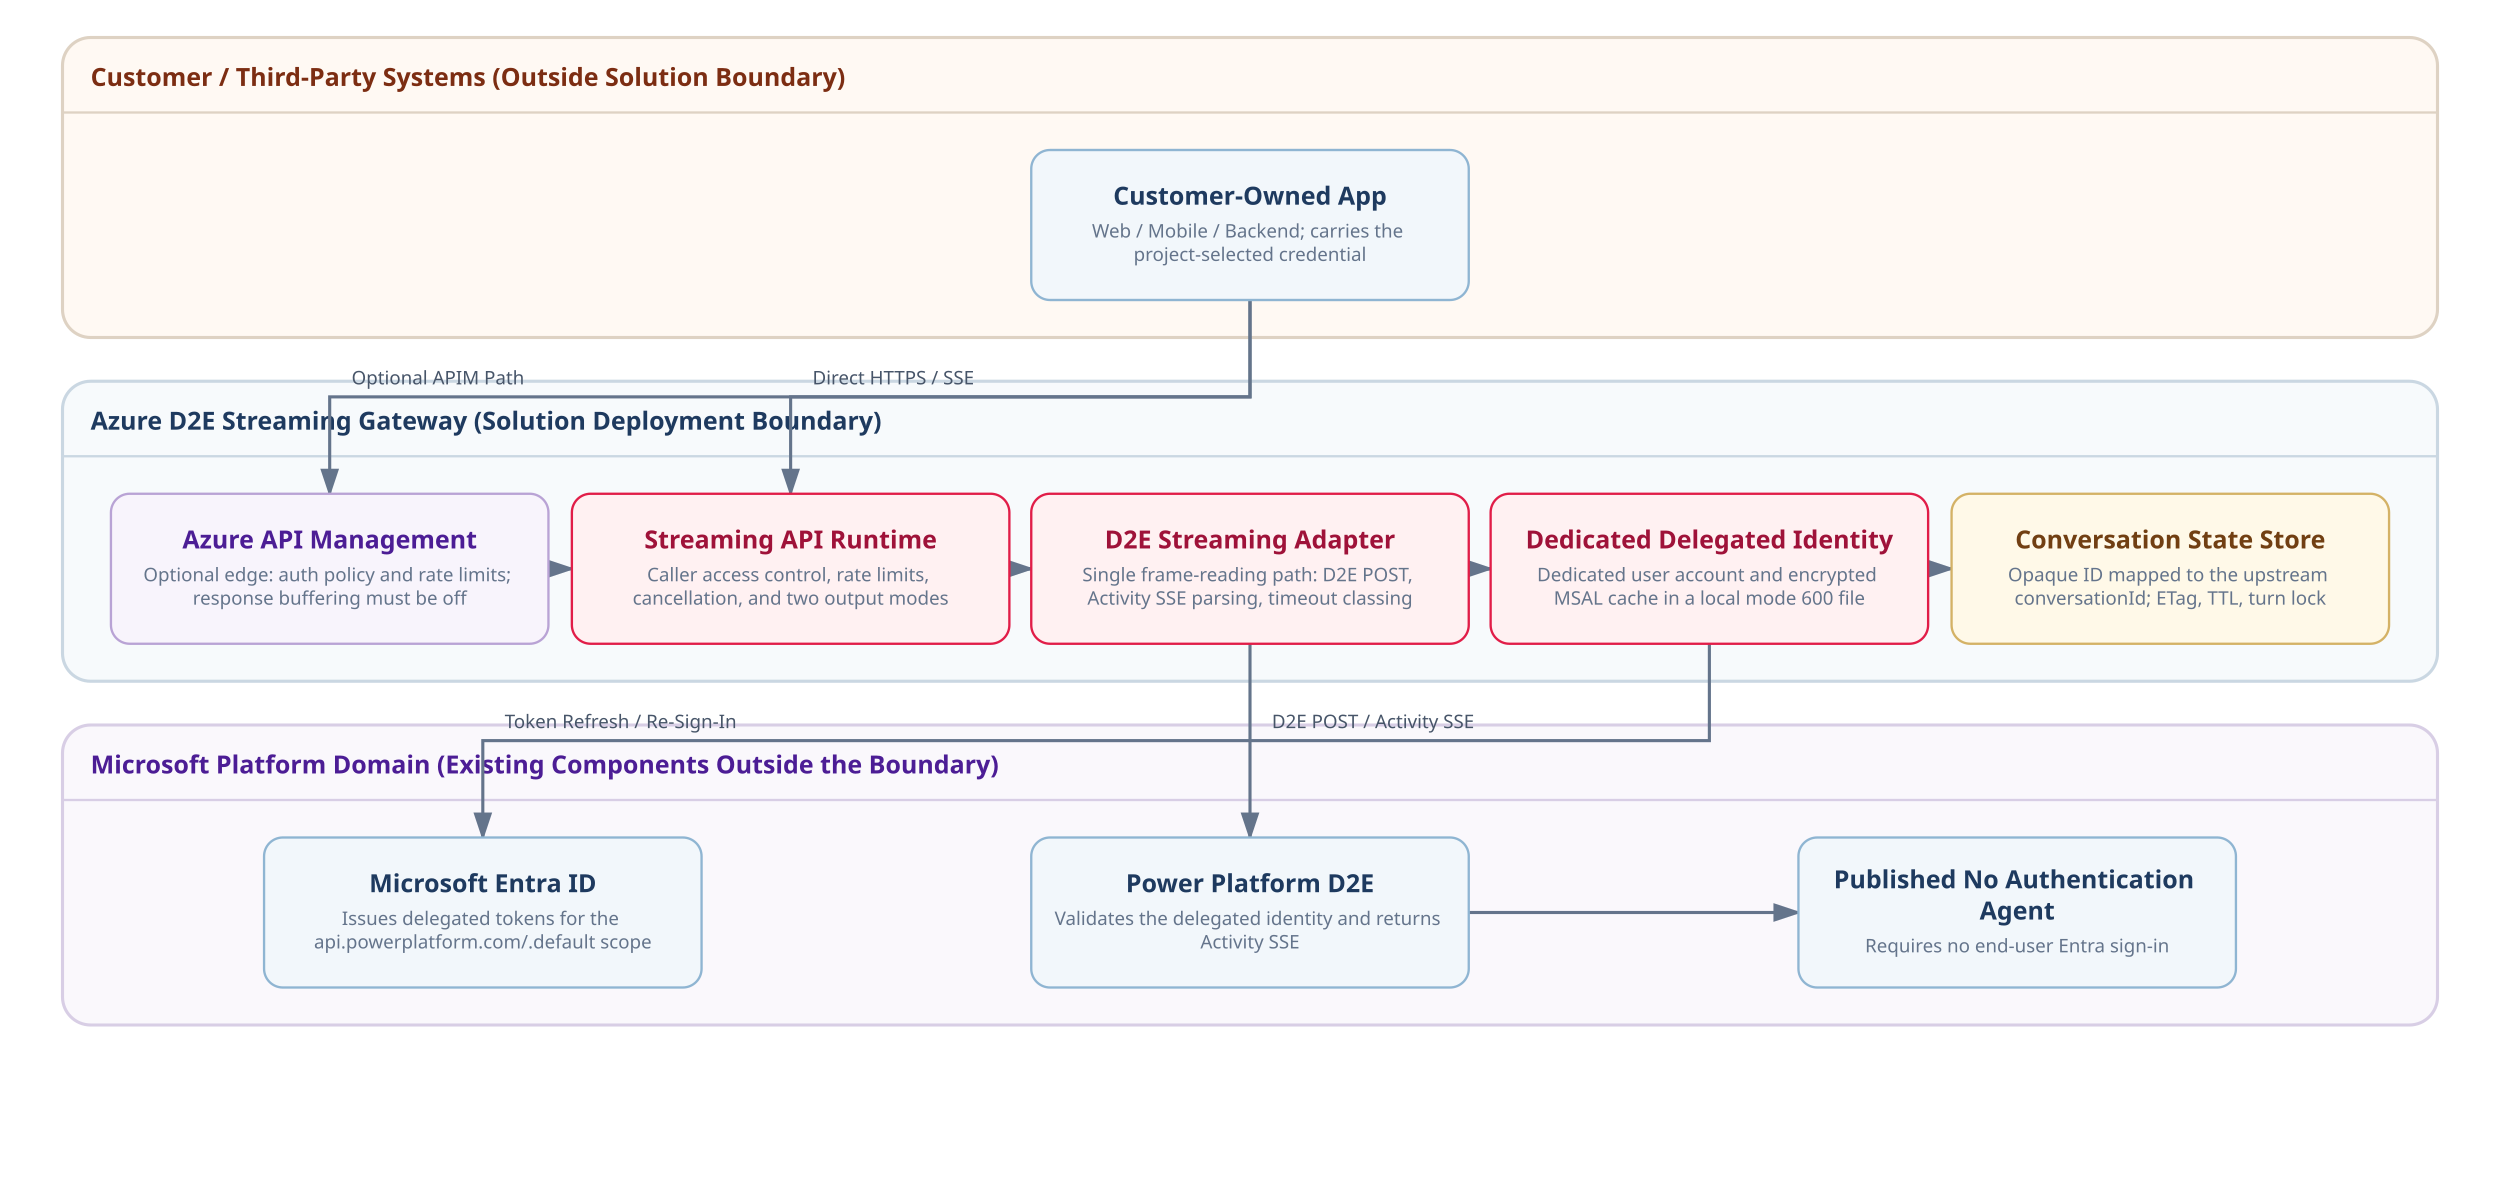
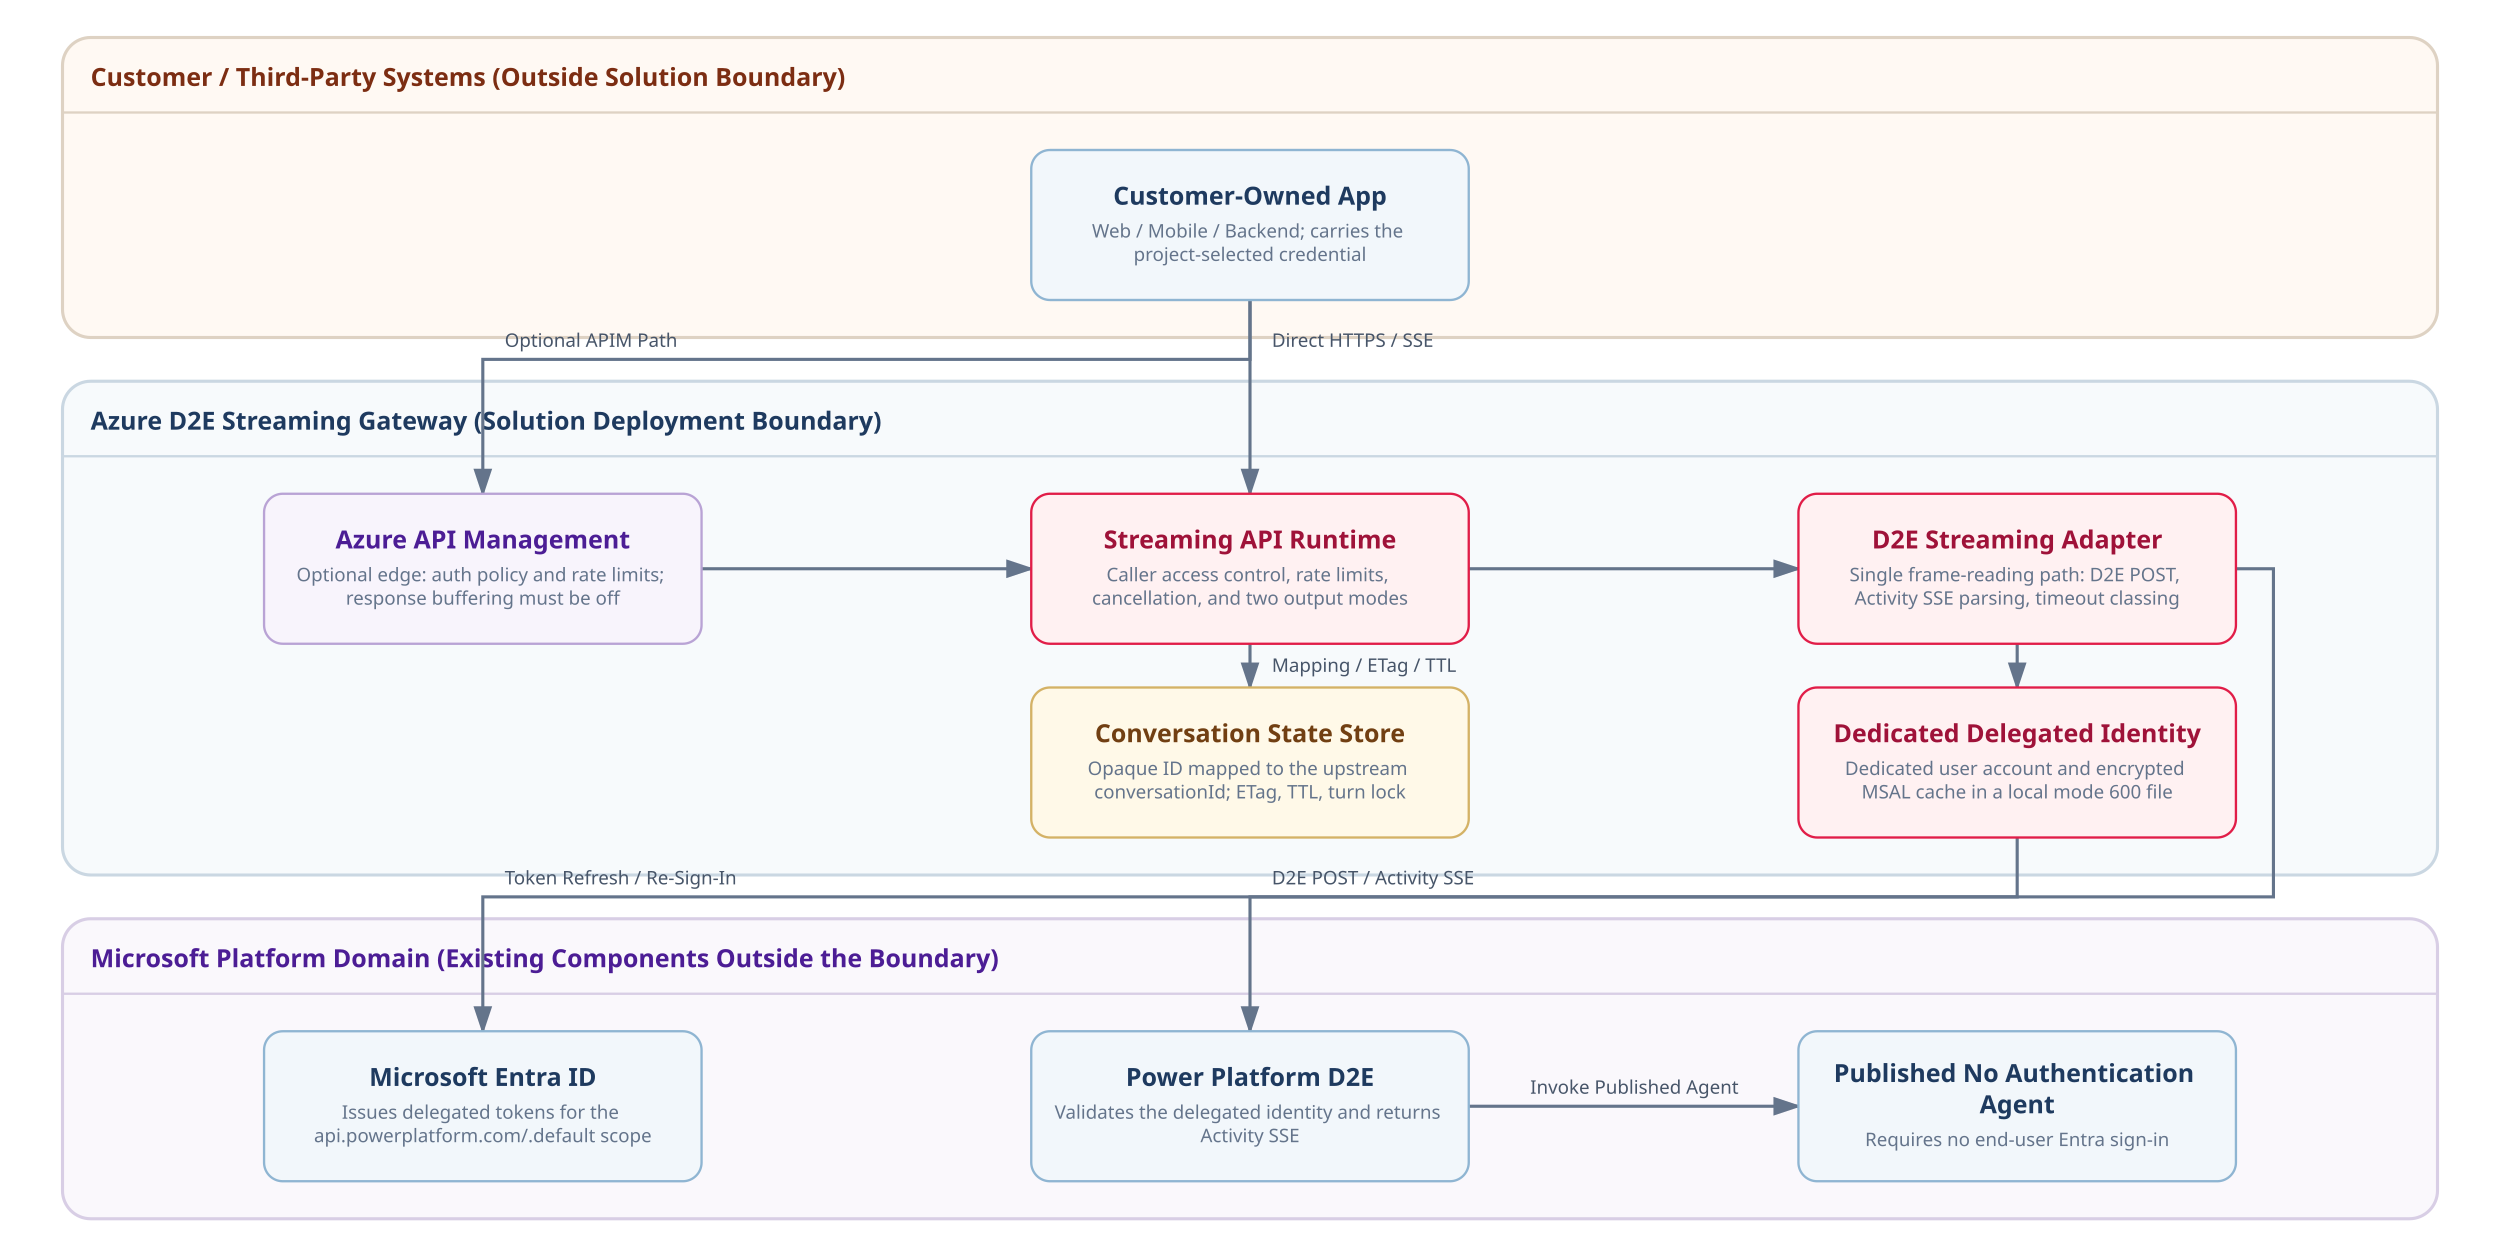
- <svg xmlns="http://www.w3.org/2000/svg" viewBox="0 0 1600 760" role="img" aria-labelledby="diagram-title diagram-desc">
+ <svg xmlns="http://www.w3.org/2000/svg" viewBox="0 0 1600 804" role="img" aria-labelledby="diagram-title diagram-desc">
  <defs>
    <marker id="arrow" markerWidth="10" markerHeight="10" refX="8" refY="3" orient="auto">
      <path d="M0,0 L0,6 L9,3 z" fill="#64748B" />
    </marker>
    <filter id="shadow" x="-20%" y="-20%" width="140%" height="140%">
      <feDropShadow dx="0" dy="5" stdDeviation="7" flood-color="#0F172A" flood-opacity="0.12" />
    </filter>
  </defs>
  <g data-group-id="customer-domain">
    <rect x="40" y="24" width="1520" height="192" rx="18" fill="#FFF9F3" stroke="#DED2C3" stroke-width="2" />
    <line x1="40" y1="72" x2="1560" y2="72" stroke="#DED2C3" stroke-width="1.5" />
    <text x="58" y="55" font-family="Noto Sans SC, sans-serif" font-size="16" font-weight="700" fill="#7C2D12">Customer / Third-Party Systems (Outside Solution Boundary)</text>
  </g>
  <g data-group-id="gateway-domain">
-     <rect x="40" y="244" width="1520" height="192" rx="18" fill="#F7FAFC" stroke="#CAD7E2" stroke-width="2" />
+     <rect x="40" y="244" width="1520" height="316" rx="18" fill="#F7FAFC" stroke="#CAD7E2" stroke-width="2" />
    <line x1="40" y1="292" x2="1560" y2="292" stroke="#CAD7E2" stroke-width="1.5" />
    <text x="58" y="275" font-family="Noto Sans SC, sans-serif" font-size="16" font-weight="700" fill="#1E3A5F">Azure D2E Streaming Gateway (Solution Deployment Boundary)</text>
  </g>
  <g data-group-id="microsoft-domain">
-     <rect x="40" y="464" width="1520" height="192" rx="18" fill="#FAF8FC" stroke="#D8CEE5" stroke-width="2" />
-     <line x1="40" y1="512" x2="1560" y2="512" stroke="#D8CEE5" stroke-width="1.5" />
-     <text x="58" y="495" font-family="Noto Sans SC, sans-serif" font-size="16" font-weight="700" fill="#4C1D95">Microsoft Platform Domain (Existing Components Outside the Boundary)</text>
+     <rect x="40" y="588" width="1520" height="192" rx="18" fill="#FAF8FC" stroke="#D8CEE5" stroke-width="2" />
+     <line x1="40" y1="636" x2="1560" y2="636" stroke="#D8CEE5" stroke-width="1.5" />
+     <text x="58" y="619" font-family="Noto Sans SC, sans-serif" font-size="16" font-weight="700" fill="#4C1D95">Microsoft Platform Domain (Existing Components Outside the Boundary)</text>
  </g>
-   <path d="M 800 192 V 254 H 211 V 316" fill="none" stroke="#64748B" stroke-width="2" marker-end="url(#arrow)" />
-   <text x="225" y="246" text-anchor="start" font-family="Noto Sans SC, sans-serif" font-size="12" fill="#475569">Optional APIM Path</text>
-   <path d="M 800 192 V 254 H 506 V 316" fill="none" stroke="#64748B" stroke-width="2" marker-end="url(#arrow)" />
-   <text x="520" y="246" text-anchor="start" font-family="Noto Sans SC, sans-serif" font-size="12" fill="#475569">Direct HTTPS / SSE</text>
-   <path d="M 351 364 H 366" fill="none" stroke="#64748B" stroke-width="2" marker-end="url(#arrow)" />
-   <path d="M 646 364 H 1249" fill="none" stroke="#64748B" stroke-width="2" marker-end="url(#arrow)" />
-   <text x="1263" y="356" text-anchor="start" font-family="Noto Sans SC, sans-serif" font-size="12" fill="#475569">Mapping / ETag / TTL</text>
-   <path d="M 646 364 H 660" fill="none" stroke="#64748B" stroke-width="2" marker-end="url(#arrow)" />
-   <path d="M 940 364 H 954" fill="none" stroke="#64748B" stroke-width="2" marker-end="url(#arrow)" />
-   <path d="M 1094 412 V 474 H 309 V 536" fill="none" stroke="#64748B" stroke-width="2" marker-end="url(#arrow)" />
-   <text x="323" y="466" text-anchor="start" font-family="Noto Sans SC, sans-serif" font-size="12" fill="#475569">Token Refresh / Re-Sign-In</text>
-   <path d="M 800 412 V 474 H 800 V 536" fill="none" stroke="#64748B" stroke-width="2" marker-end="url(#arrow)" />
-   <text x="814" y="466" text-anchor="start" font-family="Noto Sans SC, sans-serif" font-size="12" fill="#475569">D2E POST / Activity SSE</text>
-   <path d="M 940 584 H 1151" fill="none" stroke="#64748B" stroke-width="2" marker-end="url(#arrow)" />
-   <text x="1165" y="576" text-anchor="start" font-family="Noto Sans SC, sans-serif" font-size="12" fill="#475569">Invoke Published Agent</text>
+   <path d="M 800 192 V 230 H 309 V 316" fill="none" stroke="#64748B" stroke-width="2" marker-end="url(#arrow)" />
+   <text x="323" y="222" text-anchor="start" font-family="Noto Sans SC, sans-serif" font-size="12" fill="#475569">Optional APIM Path</text>
+   <path d="M 800 192 V 230 H 800 V 316" fill="none" stroke="#64748B" stroke-width="2" marker-end="url(#arrow)" />
+   <text x="814" y="222" text-anchor="start" font-family="Noto Sans SC, sans-serif" font-size="12" fill="#475569">Direct HTTPS / SSE</text>
+   <path d="M 449 364 H 660" fill="none" stroke="#64748B" stroke-width="2" marker-end="url(#arrow)" />
+   <path d="M 800 412 V 440" fill="none" stroke="#64748B" stroke-width="2" marker-end="url(#arrow)" />
+   <text x="814" y="430" text-anchor="start" font-family="Noto Sans SC, sans-serif" font-size="12" fill="#475569">Mapping / ETag / TTL</text>
+   <path d="M 940 364 H 1151" fill="none" stroke="#64748B" stroke-width="2" marker-end="url(#arrow)" />
+   <path d="M 1291 412 V 440" fill="none" stroke="#64748B" stroke-width="2" marker-end="url(#arrow)" />
+   <path d="M 1291 536 V 574 H 309 V 660" fill="none" stroke="#64748B" stroke-width="2" marker-end="url(#arrow)" />
+   <text x="323" y="566" text-anchor="start" font-family="Noto Sans SC, sans-serif" font-size="12" fill="#475569">Token Refresh / Re-Sign-In</text>
+   <path d="M 1431 364 H 1455 V 574 H 800 V 660" fill="none" stroke="#64748B" stroke-width="2" marker-end="url(#arrow)" />
+   <text x="814" y="566" text-anchor="start" font-family="Noto Sans SC, sans-serif" font-size="12" fill="#475569">D2E POST / Activity SSE</text>
+   <path d="M 940 708 H 1151" fill="none" stroke="#64748B" stroke-width="2" marker-end="url(#arrow)" />
+   <text x="1046" y="700" text-anchor="middle" font-family="Noto Sans SC, sans-serif" font-size="12" fill="#475569">Invoke Published Agent</text>
  <g data-node-id="customer-app">
    <rect x="660" y="96" width="280" height="96" rx="12" fill="#F2F7FB" stroke="#8FB5D2" stroke-width="1.5" />
    <text x="800" text-anchor="middle" font-family="Noto Sans SC, sans-serif" font-size="16" font-weight="700" fill="#1E3A5F">
      <tspan x="800" y="131">Customer-Owned App</tspan>
    </text>
    <text x="800" text-anchor="middle" font-family="Noto Sans SC, sans-serif" font-size="12" fill="#64748B">
      <tspan x="800" y="152">Web / Mobile / Backend; carries the</tspan>
      <tspan x="800" y="167">project-selected credential</tspan>
    </text>
  </g>
  <g data-node-id="edge-api">
-     <rect x="71" y="316" width="280" height="96" rx="12" fill="#F8F4FC" stroke="#B9A3D5" stroke-width="1.5" />
-     <text x="211" text-anchor="middle" font-family="Noto Sans SC, sans-serif" font-size="16" font-weight="700" fill="#4C1D95">
-       <tspan x="211" y="351">Azure API Management</tspan>
+     <rect x="169" y="316" width="280" height="96" rx="12" fill="#F8F4FC" stroke="#B9A3D5" stroke-width="1.5" />
+     <text x="309" text-anchor="middle" font-family="Noto Sans SC, sans-serif" font-size="16" font-weight="700" fill="#4C1D95">
+       <tspan x="309" y="351">Azure API Management</tspan>
    </text>
-     <text x="211" text-anchor="middle" font-family="Noto Sans SC, sans-serif" font-size="12" fill="#64748B">
-       <tspan x="211" y="372">Optional edge: auth policy and rate limits;</tspan>
-       <tspan x="211" y="387">response buffering must be off</tspan>
+     <text x="309" text-anchor="middle" font-family="Noto Sans SC, sans-serif" font-size="12" fill="#64748B">
+       <tspan x="309" y="372">Optional edge: auth policy and rate limits;</tspan>
+       <tspan x="309" y="387">response buffering must be off</tspan>
    </text>
  </g>
  <g data-node-id="conversation-runtime">
-     <rect x="366" y="316" width="280" height="96" rx="12" fill="#FFF1F2" stroke="#E11D48" stroke-width="1.5" />
-     <text x="506" text-anchor="middle" font-family="Noto Sans SC, sans-serif" font-size="16" font-weight="700" fill="#9F1239">
-       <tspan x="506" y="351">Streaming API Runtime</tspan>
+     <rect x="660" y="316" width="280" height="96" rx="12" fill="#FFF1F2" stroke="#E11D48" stroke-width="1.5" />
+     <text x="800" text-anchor="middle" font-family="Noto Sans SC, sans-serif" font-size="16" font-weight="700" fill="#9F1239">
+       <tspan x="800" y="351">Streaming API Runtime</tspan>
    </text>
-     <text x="506" text-anchor="middle" font-family="Noto Sans SC, sans-serif" font-size="12" fill="#64748B">
-       <tspan x="506" y="372">Caller access control, rate limits,</tspan>
-       <tspan x="506" y="387">cancellation, and two output modes</tspan>
+     <text x="800" text-anchor="middle" font-family="Noto Sans SC, sans-serif" font-size="12" fill="#64748B">
+       <tspan x="800" y="372">Caller access control, rate limits,</tspan>
+       <tspan x="800" y="387">cancellation, and two output modes</tspan>
    </text>
  </g>
  <g data-node-id="session-store">
-     <rect x="1249" y="316" width="280" height="96" rx="12" fill="#FFF9E8" stroke="#D4B266" stroke-width="1.5" />
-     <text x="1389" text-anchor="middle" font-family="Noto Sans SC, sans-serif" font-size="16" font-weight="700" fill="#713F12">
-       <tspan x="1389" y="351">Conversation State Store</tspan>
+     <rect x="660" y="440" width="280" height="96" rx="12" fill="#FFF9E8" stroke="#D4B266" stroke-width="1.5" />
+     <text x="800" text-anchor="middle" font-family="Noto Sans SC, sans-serif" font-size="16" font-weight="700" fill="#713F12">
+       <tspan x="800" y="475">Conversation State Store</tspan>
    </text>
-     <text x="1389" text-anchor="middle" font-family="Noto Sans SC, sans-serif" font-size="12" fill="#64748B">
-       <tspan x="1389" y="372">Opaque ID mapped to the upstream</tspan>
-       <tspan x="1389" y="387">conversationId; ETag, TTL, turn lock</tspan>
+     <text x="800" text-anchor="middle" font-family="Noto Sans SC, sans-serif" font-size="12" fill="#64748B">
+       <tspan x="800" y="496">Opaque ID mapped to the upstream</tspan>
+       <tspan x="800" y="511">conversationId; ETag, TTL, turn lock</tspan>
    </text>
  </g>
  <g data-node-id="d2e-adapter">
-     <rect x="660" y="316" width="280" height="96" rx="12" fill="#FFF1F2" stroke="#E11D48" stroke-width="1.5" />
-     <text x="800" text-anchor="middle" font-family="Noto Sans SC, sans-serif" font-size="16" font-weight="700" fill="#9F1239">
-       <tspan x="800" y="351">D2E Streaming Adapter</tspan>
+     <rect x="1151" y="316" width="280" height="96" rx="12" fill="#FFF1F2" stroke="#E11D48" stroke-width="1.5" />
+     <text x="1291" text-anchor="middle" font-family="Noto Sans SC, sans-serif" font-size="16" font-weight="700" fill="#9F1239">
+       <tspan x="1291" y="351">D2E Streaming Adapter</tspan>
    </text>
-     <text x="800" text-anchor="middle" font-family="Noto Sans SC, sans-serif" font-size="12" fill="#64748B">
-       <tspan x="800" y="372">Single frame-reading path: D2E POST,</tspan>
-       <tspan x="800" y="387">Activity SSE parsing, timeout classing</tspan>
+     <text x="1291" text-anchor="middle" font-family="Noto Sans SC, sans-serif" font-size="12" fill="#64748B">
+       <tspan x="1291" y="372">Single frame-reading path: D2E POST,</tspan>
+       <tspan x="1291" y="387">Activity SSE parsing, timeout classing</tspan>
    </text>
  </g>
  <g data-node-id="identity-cache">
-     <rect x="954" y="316" width="280" height="96" rx="12" fill="#FFF1F2" stroke="#E11D48" stroke-width="1.5" />
-     <text x="1094" text-anchor="middle" font-family="Noto Sans SC, sans-serif" font-size="16" font-weight="700" fill="#9F1239">
-       <tspan x="1094" y="351">Dedicated Delegated Identity</tspan>
+     <rect x="1151" y="440" width="280" height="96" rx="12" fill="#FFF1F2" stroke="#E11D48" stroke-width="1.5" />
+     <text x="1291" text-anchor="middle" font-family="Noto Sans SC, sans-serif" font-size="16" font-weight="700" fill="#9F1239">
+       <tspan x="1291" y="475">Dedicated Delegated Identity</tspan>
    </text>
-     <text x="1094" text-anchor="middle" font-family="Noto Sans SC, sans-serif" font-size="12" fill="#64748B">
-       <tspan x="1094" y="372">Dedicated user account and encrypted</tspan>
-       <tspan x="1094" y="387">MSAL cache in a local mode 600 file</tspan>
+     <text x="1291" text-anchor="middle" font-family="Noto Sans SC, sans-serif" font-size="12" fill="#64748B">
+       <tspan x="1291" y="496">Dedicated user account and encrypted</tspan>
+       <tspan x="1291" y="511">MSAL cache in a local mode 600 file</tspan>
    </text>
  </g>
  <g data-node-id="entra-id">
-     <rect x="169" y="536" width="280" height="96" rx="12" fill="#F2F7FB" stroke="#8FB5D2" stroke-width="1.5" />
+     <rect x="169" y="660" width="280" height="96" rx="12" fill="#F2F7FB" stroke="#8FB5D2" stroke-width="1.5" />
    <text x="309" text-anchor="middle" font-family="Noto Sans SC, sans-serif" font-size="16" font-weight="700" fill="#1E3A5F">
-       <tspan x="309" y="571">Microsoft Entra ID</tspan>
+       <tspan x="309" y="695">Microsoft Entra ID</tspan>
    </text>
    <text x="309" text-anchor="middle" font-family="Noto Sans SC, sans-serif" font-size="12" fill="#64748B">
-       <tspan x="309" y="592">Issues delegated tokens for the</tspan>
-       <tspan x="309" y="607">api.powerplatform.com/.default scope</tspan>
+       <tspan x="309" y="716">Issues delegated tokens for the</tspan>
+       <tspan x="309" y="731">api.powerplatform.com/.default scope</tspan>
    </text>
  </g>
  <g data-node-id="d2e-runtime">
-     <rect x="660" y="536" width="280" height="96" rx="12" fill="#F2F7FB" stroke="#8FB5D2" stroke-width="1.5" />
+     <rect x="660" y="660" width="280" height="96" rx="12" fill="#F2F7FB" stroke="#8FB5D2" stroke-width="1.5" />
    <text x="800" text-anchor="middle" font-family="Noto Sans SC, sans-serif" font-size="16" font-weight="700" fill="#1E3A5F">
-       <tspan x="800" y="571">Power Platform D2E</tspan>
+       <tspan x="800" y="695">Power Platform D2E</tspan>
    </text>
    <text x="800" text-anchor="middle" font-family="Noto Sans SC, sans-serif" font-size="12" fill="#64748B">
-       <tspan x="800" y="592">Validates the delegated identity and returns</tspan>
-       <tspan x="800" y="607">Activity SSE</tspan>
+       <tspan x="800" y="716">Validates the delegated identity and returns</tspan>
+       <tspan x="800" y="731">Activity SSE</tspan>
    </text>
  </g>
  <g data-node-id="anonymous-agent">
-     <rect x="1151" y="536" width="280" height="96" rx="12" fill="#F2F7FB" stroke="#8FB5D2" stroke-width="1.5" />
+     <rect x="1151" y="660" width="280" height="96" rx="12" fill="#F2F7FB" stroke="#8FB5D2" stroke-width="1.5" />
    <text x="1291" text-anchor="middle" font-family="Noto Sans SC, sans-serif" font-size="16" font-weight="700" fill="#1E3A5F">
-       <tspan x="1291" y="568.5">Published No Authentication</tspan>
-       <tspan x="1291" y="588.5">Agent</tspan>
+       <tspan x="1291" y="692.5">Published No Authentication</tspan>
+       <tspan x="1291" y="712.5">Agent</tspan>
    </text>
    <text x="1291" text-anchor="middle" font-family="Noto Sans SC, sans-serif" font-size="12" fill="#64748B">
-       <tspan x="1291" y="609.5">Requires no end-user Entra sign-in</tspan>
+       <tspan x="1291" y="733.5">Requires no end-user Entra sign-in</tspan>
    </text>
  </g>
</svg>
